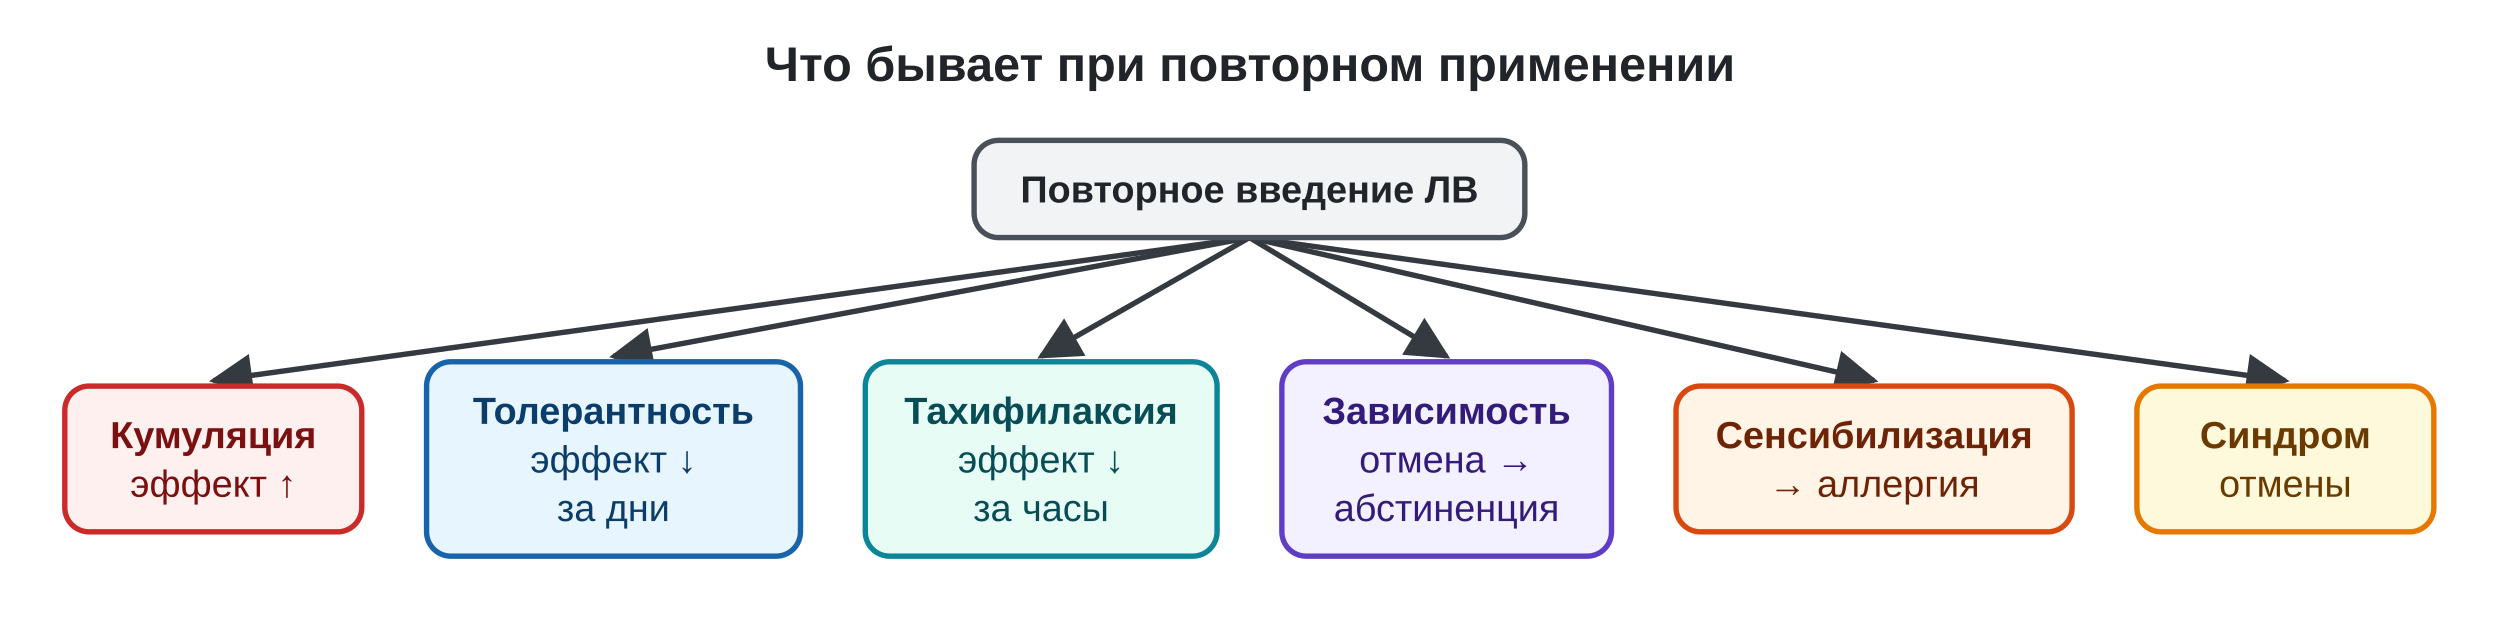
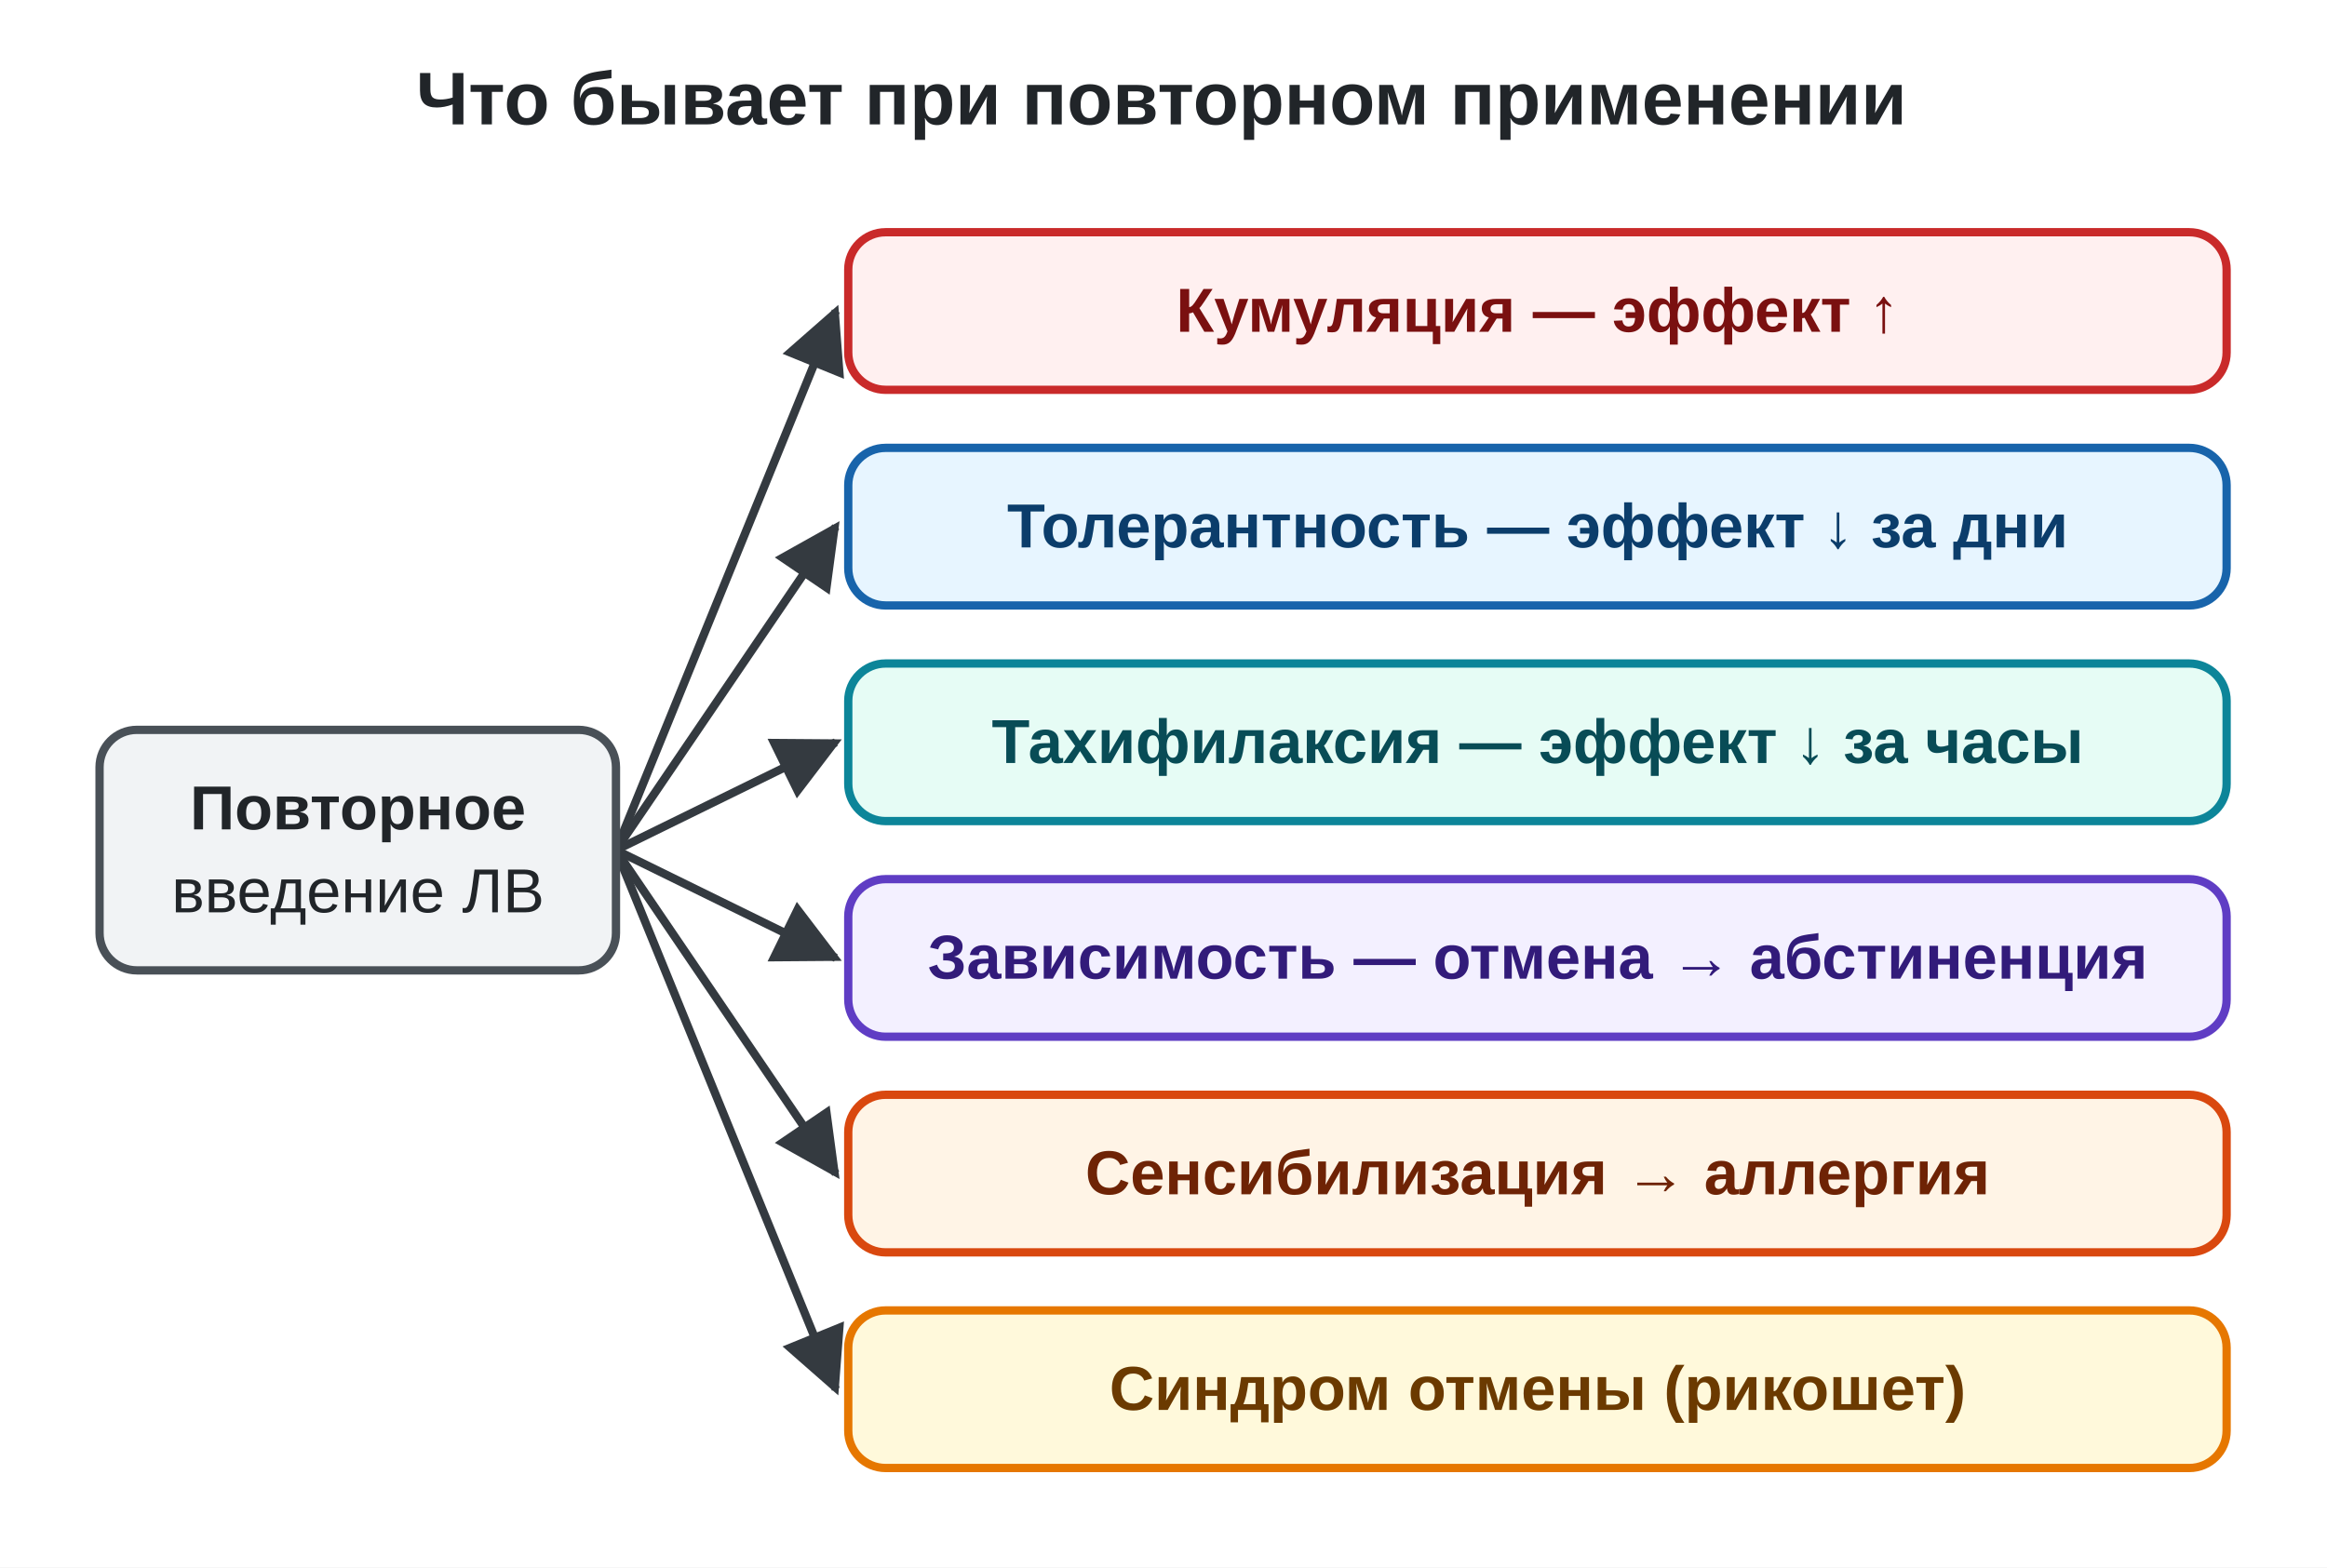
- <svg xmlns="http://www.w3.org/2000/svg" viewBox="0 0 926 230" font-family="Arial, Helvetica, sans-serif">
-   <rect width="926" height="230" fill="#ffffff" />
+ <svg xmlns="http://www.w3.org/2000/svg" viewBox="0 0 561 378" font-family="Arial, Helvetica, sans-serif">
+   <rect width="561" height="378" fill="#ffffff" />
  <defs>
    <marker id="ar" viewBox="0 0 10 10" refX="9" refY="5" markerWidth="8" markerHeight="8" orient="auto-start-reverse">
      <path d="M0,0 L10,5 L0,10 z" fill="#343a40" />
    </marker>
  </defs>
-   <text x="463" y="30" text-anchor="middle" font-size="18" font-weight="bold" fill="#212529">Что бывает при повторном применении</text>
-   <line x1="462.8" y1="88.0" x2="79.0" y2="141.0" stroke="#343a40" stroke-width="2" marker-end="url(#ar)" />
-   <line x1="462.8" y1="88.0" x2="227.2" y2="132.0" stroke="#343a40" stroke-width="2" marker-end="url(#ar)" />
-   <line x1="462.8" y1="88.0" x2="385.6" y2="132.0" stroke="#343a40" stroke-width="2" marker-end="url(#ar)" />
-   <line x1="462.8" y1="88.0" x2="535.8" y2="132.0" stroke="#343a40" stroke-width="2" marker-end="url(#ar)" />
-   <line x1="462.8" y1="88.0" x2="694.2" y2="141.0" stroke="#343a40" stroke-width="2" marker-end="url(#ar)" />
-   <line x1="462.8" y1="88.0" x2="846.5" y2="141.0" stroke="#343a40" stroke-width="2" marker-end="url(#ar)" />
-   <rect x="360.8" y="52.0" width="204.0" height="36.0" rx="9" fill="#f1f3f5" stroke="#495057" stroke-width="2" />
-   <text x="462.8" y="75.0" text-anchor="middle" font-size="14" font-weight="bold" fill="#212529">Повторное введение ЛВ</text>
-   <rect x="24.0" y="143.0" width="110.0" height="54.0" rx="9" fill="#fff0f0" stroke="#c92a2a" stroke-width="2" />
-   <text x="79.0" y="166.0" text-anchor="middle" font-size="14" font-weight="bold" fill="#7a1010">Кумуляция</text>
-   <text x="79.0" y="184.0" text-anchor="middle" font-size="14" font-weight="normal" fill="#7a1010">эффект ↑</text>
-   <rect x="158.0" y="134.0" width="138.5" height="72.0" rx="9" fill="#e7f5ff" stroke="#1864ab" stroke-width="2" />
-   <text x="227.2" y="157.0" text-anchor="middle" font-size="14" font-weight="bold" fill="#0b3d6b">Толерантность</text>
-   <text x="227.2" y="175.0" text-anchor="middle" font-size="14" font-weight="normal" fill="#0b3d6b">эффект ↓</text>
-   <text x="227.2" y="193.0" text-anchor="middle" font-size="14" font-weight="normal" fill="#0b3d6b">за дни</text>
-   <rect x="320.5" y="134.0" width="130.3" height="72.0" rx="9" fill="#e6fcf5" stroke="#0c8599" stroke-width="2" />
-   <text x="385.6" y="157.0" text-anchor="middle" font-size="14" font-weight="bold" fill="#084c56">Тахифилаксия</text>
-   <text x="385.6" y="175.0" text-anchor="middle" font-size="14" font-weight="normal" fill="#084c56">эффект ↓</text>
-   <text x="385.6" y="193.0" text-anchor="middle" font-size="14" font-weight="normal" fill="#084c56">за часы</text>
-   <rect x="474.8" y="134.0" width="122.1" height="72.0" rx="9" fill="#f3f0ff" stroke="#5f3dc4" stroke-width="2" />
-   <text x="535.8" y="157.0" text-anchor="middle" font-size="14" font-weight="bold" fill="#321b7a">Зависимость</text>
-   <text x="535.8" y="175.0" text-anchor="middle" font-size="14" font-weight="normal" fill="#321b7a">отмена →</text>
-   <text x="535.8" y="193.0" text-anchor="middle" font-size="14" font-weight="normal" fill="#321b7a">абстиненция</text>
-   <rect x="620.8" y="143.0" width="146.7" height="54.0" rx="9" fill="#fff4e6" stroke="#d9480f" stroke-width="2" />
-   <text x="694.2" y="166.0" text-anchor="middle" font-size="14" font-weight="bold" fill="#6e2305">Сенсибилизация</text>
-   <text x="694.2" y="184.0" text-anchor="middle" font-size="14" font-weight="normal" fill="#6e2305">→ аллергия</text>
-   <rect x="791.5" y="143.0" width="110.0" height="54.0" rx="9" fill="#fff9db" stroke="#e67700" stroke-width="2" />
-   <text x="846.5" y="166.0" text-anchor="middle" font-size="14" font-weight="bold" fill="#6b3a00">Синдром</text>
-   <text x="846.5" y="184.0" text-anchor="middle" font-size="14" font-weight="normal" fill="#6b3a00">отмены</text>
+   <text x="280" y="30" text-anchor="middle" font-size="18" font-weight="bold" fill="#212529">Что бывает при повторном применении</text>
+   <line x1="148.5" y1="205.0" x2="201.5" y2="75.0" stroke="#343a40" stroke-width="2" marker-end="url(#ar)" />
+   <line x1="148.5" y1="205.0" x2="201.5" y2="127.0" stroke="#343a40" stroke-width="2" marker-end="url(#ar)" />
+   <line x1="148.5" y1="205.0" x2="201.5" y2="179.0" stroke="#343a40" stroke-width="2" marker-end="url(#ar)" />
+   <line x1="148.5" y1="205.0" x2="201.5" y2="231.0" stroke="#343a40" stroke-width="2" marker-end="url(#ar)" />
+   <line x1="148.5" y1="205.0" x2="201.5" y2="283.0" stroke="#343a40" stroke-width="2" marker-end="url(#ar)" />
+   <line x1="148.5" y1="205.0" x2="201.5" y2="335.0" stroke="#343a40" stroke-width="2" marker-end="url(#ar)" />
+   <rect x="24.0" y="176.0" width="124.5" height="58.0" rx="9" fill="#f1f3f5" stroke="#495057" stroke-width="2" />
+   <text x="86.3" y="200.0" text-anchor="middle" font-size="15" font-weight="bold" fill="#212529">Повторное</text>
+   <text x="86.3" y="220.0" text-anchor="middle" font-size="15" font-weight="normal" fill="#212529">введение ЛВ</text>
+   <rect x="204.5" y="56.0" width="332.3" height="38.0" rx="9" fill="#fff0f0" stroke="#c92a2a" stroke-width="2" />
+   <text x="370.7" y="80.0" text-anchor="middle" font-size="15" font-weight="bold" fill="#7a1010">Кумуляция — эффект ↑</text>
+   <rect x="204.5" y="108.0" width="332.3" height="38.0" rx="9" fill="#e7f5ff" stroke="#1864ab" stroke-width="2" />
+   <text x="370.7" y="132.0" text-anchor="middle" font-size="15" font-weight="bold" fill="#0b3d6b">Толерантность — эффект ↓ за дни</text>
+   <rect x="204.5" y="160.0" width="332.3" height="38.0" rx="9" fill="#e6fcf5" stroke="#0c8599" stroke-width="2" />
+   <text x="370.7" y="184.0" text-anchor="middle" font-size="15" font-weight="bold" fill="#084c56">Тахифилаксия — эффект ↓ за часы</text>
+   <rect x="204.5" y="212.0" width="332.3" height="38.0" rx="9" fill="#f3f0ff" stroke="#5f3dc4" stroke-width="2" />
+   <text x="370.7" y="236.0" text-anchor="middle" font-size="15" font-weight="bold" fill="#321b7a">Зависимость — отмена → абстиненция</text>
+   <rect x="204.5" y="264.0" width="332.3" height="38.0" rx="9" fill="#fff4e6" stroke="#d9480f" stroke-width="2" />
+   <text x="370.7" y="288.0" text-anchor="middle" font-size="15" font-weight="bold" fill="#6e2305">Сенсибилизация → аллергия</text>
+   <rect x="204.5" y="316.0" width="332.3" height="38.0" rx="9" fill="#fff9db" stroke="#e67700" stroke-width="2" />
+   <text x="370.7" y="340.0" text-anchor="middle" font-size="15" font-weight="bold" fill="#6b3a00">Синдром отмены (рикошет)</text>
</svg>
